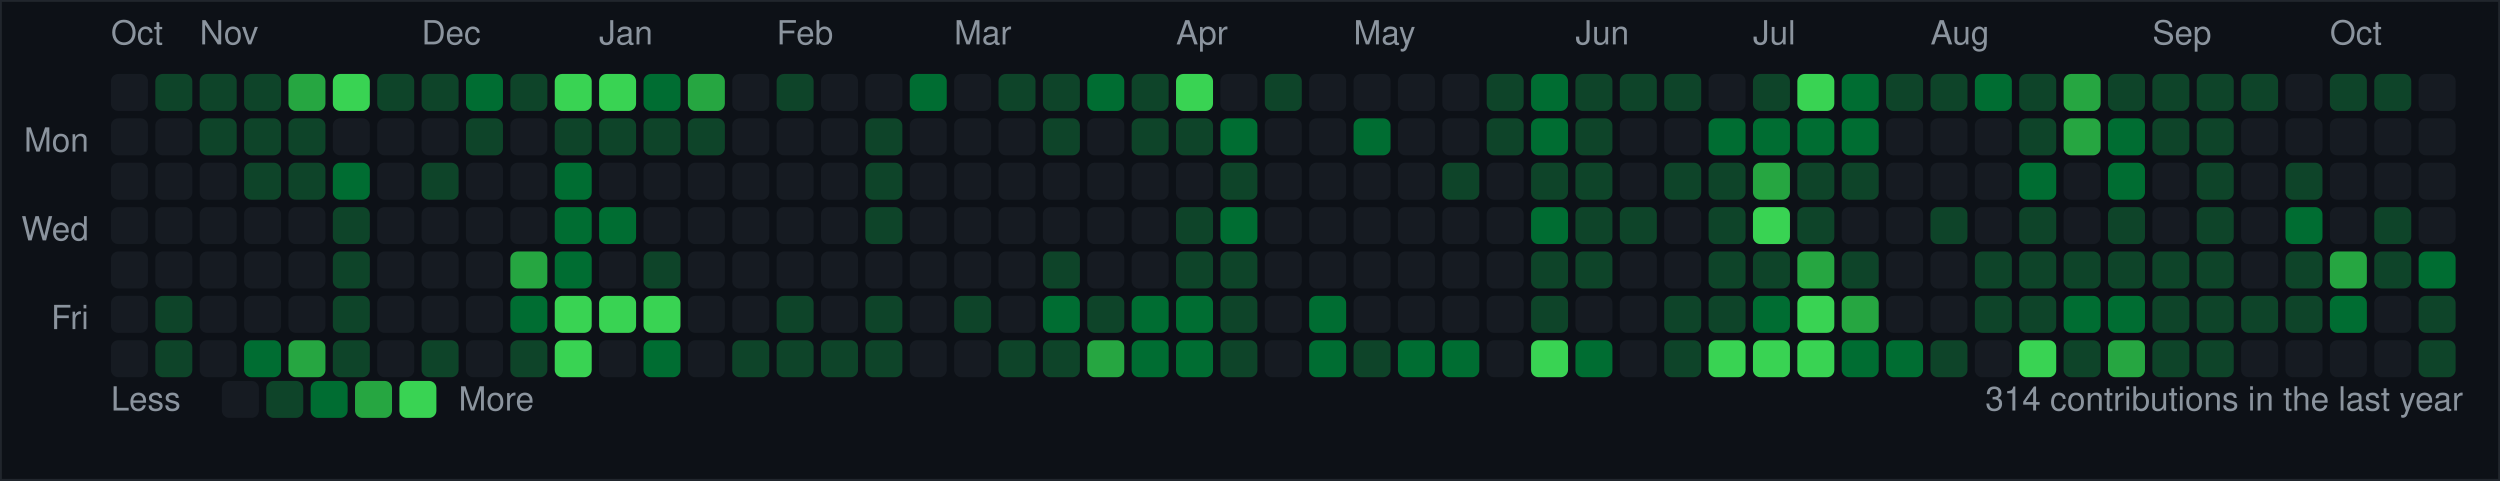
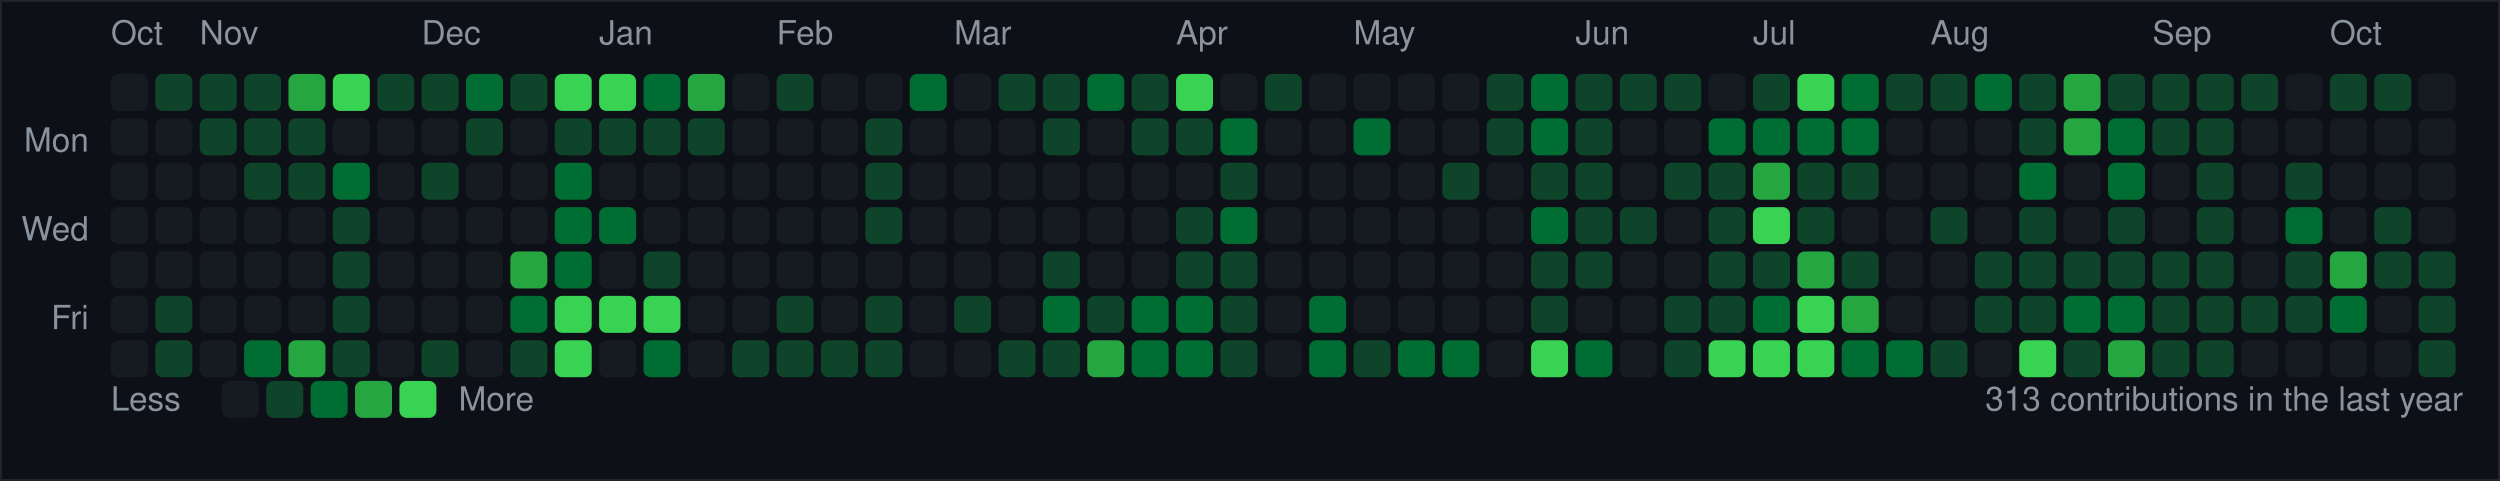
<svg xmlns="http://www.w3.org/2000/svg" width="676" height="130" viewBox="0 0 676 130" role="img" aria-label="cgycorey contribution graph">
  <rect width="676" height="130" fill="#0d1117" />
  <text x="24" y="41" font-size="9" text-anchor="end" fill="#8b949e" font-family="-apple-system,BlinkMacSystemFont,Segoe UI,Helvetica,Arial,sans-serif">Mon</text>
  <text x="24" y="65" font-size="9" text-anchor="end" fill="#8b949e" font-family="-apple-system,BlinkMacSystemFont,Segoe UI,Helvetica,Arial,sans-serif">Wed</text>
  <text x="24" y="89" font-size="9" text-anchor="end" fill="#8b949e" font-family="-apple-system,BlinkMacSystemFont,Segoe UI,Helvetica,Arial,sans-serif">Fri</text>
  <rect x="30" y="20" width="10" height="10" rx="2" fill="#161b22" />
  <rect x="30" y="32" width="10" height="10" rx="2" fill="#161b22" />
  <rect x="30" y="44" width="10" height="10" rx="2" fill="#161b22" />
  <rect x="30" y="56" width="10" height="10" rx="2" fill="#161b22" />
  <rect x="30" y="68" width="10" height="10" rx="2" fill="#161b22" />
  <rect x="30" y="80" width="10" height="10" rx="2" fill="#161b22" />
  <rect x="30" y="92" width="10" height="10" rx="2" fill="#161b22" />
  <rect x="42" y="20" width="10" height="10" rx="2" fill="#0e4429" />
  <rect x="42" y="32" width="10" height="10" rx="2" fill="#161b22" />
  <rect x="42" y="44" width="10" height="10" rx="2" fill="#161b22" />
  <rect x="42" y="56" width="10" height="10" rx="2" fill="#161b22" />
  <rect x="42" y="68" width="10" height="10" rx="2" fill="#161b22" />
  <rect x="42" y="80" width="10" height="10" rx="2" fill="#0e4429" />
  <rect x="42" y="92" width="10" height="10" rx="2" fill="#0e4429" />
  <rect x="54" y="20" width="10" height="10" rx="2" fill="#0e4429" />
  <rect x="54" y="32" width="10" height="10" rx="2" fill="#0e4429" />
  <rect x="54" y="44" width="10" height="10" rx="2" fill="#161b22" />
  <rect x="54" y="56" width="10" height="10" rx="2" fill="#161b22" />
  <rect x="54" y="68" width="10" height="10" rx="2" fill="#161b22" />
  <rect x="54" y="80" width="10" height="10" rx="2" fill="#161b22" />
  <rect x="54" y="92" width="10" height="10" rx="2" fill="#161b22" />
  <rect x="66" y="20" width="10" height="10" rx="2" fill="#0e4429" />
  <rect x="66" y="32" width="10" height="10" rx="2" fill="#0e4429" />
  <rect x="66" y="44" width="10" height="10" rx="2" fill="#0e4429" />
  <rect x="66" y="56" width="10" height="10" rx="2" fill="#161b22" />
  <rect x="66" y="68" width="10" height="10" rx="2" fill="#161b22" />
  <rect x="66" y="80" width="10" height="10" rx="2" fill="#161b22" />
  <rect x="66" y="92" width="10" height="10" rx="2" fill="#006d32" />
  <rect x="78" y="20" width="10" height="10" rx="2" fill="#26a641" />
  <rect x="78" y="32" width="10" height="10" rx="2" fill="#0e4429" />
  <rect x="78" y="44" width="10" height="10" rx="2" fill="#0e4429" />
  <rect x="78" y="56" width="10" height="10" rx="2" fill="#161b22" />
  <rect x="78" y="68" width="10" height="10" rx="2" fill="#161b22" />
  <rect x="78" y="80" width="10" height="10" rx="2" fill="#161b22" />
  <rect x="78" y="92" width="10" height="10" rx="2" fill="#26a641" />
  <rect x="90" y="20" width="10" height="10" rx="2" fill="#39d353" />
  <rect x="90" y="32" width="10" height="10" rx="2" fill="#161b22" />
  <rect x="90" y="44" width="10" height="10" rx="2" fill="#006d32" />
  <rect x="90" y="56" width="10" height="10" rx="2" fill="#0e4429" />
  <rect x="90" y="68" width="10" height="10" rx="2" fill="#0e4429" />
  <rect x="90" y="80" width="10" height="10" rx="2" fill="#0e4429" />
  <rect x="90" y="92" width="10" height="10" rx="2" fill="#0e4429" />
  <rect x="102" y="20" width="10" height="10" rx="2" fill="#0e4429" />
  <rect x="102" y="32" width="10" height="10" rx="2" fill="#161b22" />
  <rect x="102" y="44" width="10" height="10" rx="2" fill="#161b22" />
  <rect x="102" y="56" width="10" height="10" rx="2" fill="#161b22" />
  <rect x="102" y="68" width="10" height="10" rx="2" fill="#161b22" />
  <rect x="102" y="80" width="10" height="10" rx="2" fill="#161b22" />
  <rect x="102" y="92" width="10" height="10" rx="2" fill="#161b22" />
  <rect x="114" y="20" width="10" height="10" rx="2" fill="#0e4429" />
  <rect x="114" y="32" width="10" height="10" rx="2" fill="#161b22" />
  <rect x="114" y="44" width="10" height="10" rx="2" fill="#0e4429" />
  <rect x="114" y="56" width="10" height="10" rx="2" fill="#161b22" />
  <rect x="114" y="68" width="10" height="10" rx="2" fill="#161b22" />
  <rect x="114" y="80" width="10" height="10" rx="2" fill="#161b22" />
  <rect x="114" y="92" width="10" height="10" rx="2" fill="#0e4429" />
  <rect x="126" y="20" width="10" height="10" rx="2" fill="#006d32" />
  <rect x="126" y="32" width="10" height="10" rx="2" fill="#0e4429" />
  <rect x="126" y="44" width="10" height="10" rx="2" fill="#161b22" />
  <rect x="126" y="56" width="10" height="10" rx="2" fill="#161b22" />
  <rect x="126" y="68" width="10" height="10" rx="2" fill="#161b22" />
  <rect x="126" y="80" width="10" height="10" rx="2" fill="#161b22" />
  <rect x="126" y="92" width="10" height="10" rx="2" fill="#161b22" />
  <rect x="138" y="20" width="10" height="10" rx="2" fill="#0e4429" />
  <rect x="138" y="32" width="10" height="10" rx="2" fill="#161b22" />
  <rect x="138" y="44" width="10" height="10" rx="2" fill="#161b22" />
  <rect x="138" y="56" width="10" height="10" rx="2" fill="#161b22" />
  <rect x="138" y="68" width="10" height="10" rx="2" fill="#26a641" />
  <rect x="138" y="80" width="10" height="10" rx="2" fill="#006d32" />
  <rect x="138" y="92" width="10" height="10" rx="2" fill="#0e4429" />
  <rect x="150" y="20" width="10" height="10" rx="2" fill="#39d353" />
  <rect x="150" y="32" width="10" height="10" rx="2" fill="#0e4429" />
  <rect x="150" y="44" width="10" height="10" rx="2" fill="#006d32" />
  <rect x="150" y="56" width="10" height="10" rx="2" fill="#006d32" />
  <rect x="150" y="68" width="10" height="10" rx="2" fill="#006d32" />
  <rect x="150" y="80" width="10" height="10" rx="2" fill="#39d353" />
  <rect x="150" y="92" width="10" height="10" rx="2" fill="#39d353" />
  <rect x="162" y="20" width="10" height="10" rx="2" fill="#39d353" />
  <rect x="162" y="32" width="10" height="10" rx="2" fill="#0e4429" />
  <rect x="162" y="44" width="10" height="10" rx="2" fill="#161b22" />
  <rect x="162" y="56" width="10" height="10" rx="2" fill="#006d32" />
  <rect x="162" y="68" width="10" height="10" rx="2" fill="#161b22" />
  <rect x="162" y="80" width="10" height="10" rx="2" fill="#39d353" />
  <rect x="162" y="92" width="10" height="10" rx="2" fill="#161b22" />
  <rect x="174" y="20" width="10" height="10" rx="2" fill="#006d32" />
  <rect x="174" y="32" width="10" height="10" rx="2" fill="#0e4429" />
  <rect x="174" y="44" width="10" height="10" rx="2" fill="#161b22" />
  <rect x="174" y="56" width="10" height="10" rx="2" fill="#161b22" />
  <rect x="174" y="68" width="10" height="10" rx="2" fill="#0e4429" />
  <rect x="174" y="80" width="10" height="10" rx="2" fill="#39d353" />
  <rect x="174" y="92" width="10" height="10" rx="2" fill="#006d32" />
  <rect x="186" y="20" width="10" height="10" rx="2" fill="#26a641" />
  <rect x="186" y="32" width="10" height="10" rx="2" fill="#0e4429" />
  <rect x="186" y="44" width="10" height="10" rx="2" fill="#161b22" />
  <rect x="186" y="56" width="10" height="10" rx="2" fill="#161b22" />
  <rect x="186" y="68" width="10" height="10" rx="2" fill="#161b22" />
  <rect x="186" y="80" width="10" height="10" rx="2" fill="#161b22" />
  <rect x="186" y="92" width="10" height="10" rx="2" fill="#161b22" />
  <rect x="198" y="20" width="10" height="10" rx="2" fill="#161b22" />
  <rect x="198" y="32" width="10" height="10" rx="2" fill="#161b22" />
  <rect x="198" y="44" width="10" height="10" rx="2" fill="#161b22" />
  <rect x="198" y="56" width="10" height="10" rx="2" fill="#161b22" />
  <rect x="198" y="68" width="10" height="10" rx="2" fill="#161b22" />
  <rect x="198" y="80" width="10" height="10" rx="2" fill="#161b22" />
  <rect x="198" y="92" width="10" height="10" rx="2" fill="#0e4429" />
  <rect x="210" y="20" width="10" height="10" rx="2" fill="#0e4429" />
  <rect x="210" y="32" width="10" height="10" rx="2" fill="#161b22" />
  <rect x="210" y="44" width="10" height="10" rx="2" fill="#161b22" />
  <rect x="210" y="56" width="10" height="10" rx="2" fill="#161b22" />
  <rect x="210" y="68" width="10" height="10" rx="2" fill="#161b22" />
  <rect x="210" y="80" width="10" height="10" rx="2" fill="#0e4429" />
  <rect x="210" y="92" width="10" height="10" rx="2" fill="#0e4429" />
  <rect x="222" y="20" width="10" height="10" rx="2" fill="#161b22" />
  <rect x="222" y="32" width="10" height="10" rx="2" fill="#161b22" />
  <rect x="222" y="44" width="10" height="10" rx="2" fill="#161b22" />
  <rect x="222" y="56" width="10" height="10" rx="2" fill="#161b22" />
  <rect x="222" y="68" width="10" height="10" rx="2" fill="#161b22" />
  <rect x="222" y="80" width="10" height="10" rx="2" fill="#161b22" />
  <rect x="222" y="92" width="10" height="10" rx="2" fill="#0e4429" />
  <rect x="234" y="20" width="10" height="10" rx="2" fill="#161b22" />
  <rect x="234" y="32" width="10" height="10" rx="2" fill="#0e4429" />
  <rect x="234" y="44" width="10" height="10" rx="2" fill="#0e4429" />
  <rect x="234" y="56" width="10" height="10" rx="2" fill="#0e4429" />
  <rect x="234" y="68" width="10" height="10" rx="2" fill="#161b22" />
  <rect x="234" y="80" width="10" height="10" rx="2" fill="#0e4429" />
  <rect x="234" y="92" width="10" height="10" rx="2" fill="#0e4429" />
  <rect x="246" y="20" width="10" height="10" rx="2" fill="#006d32" />
  <rect x="246" y="32" width="10" height="10" rx="2" fill="#161b22" />
  <rect x="246" y="44" width="10" height="10" rx="2" fill="#161b22" />
  <rect x="246" y="56" width="10" height="10" rx="2" fill="#161b22" />
  <rect x="246" y="68" width="10" height="10" rx="2" fill="#161b22" />
  <rect x="246" y="80" width="10" height="10" rx="2" fill="#161b22" />
  <rect x="246" y="92" width="10" height="10" rx="2" fill="#161b22" />
  <rect x="258" y="20" width="10" height="10" rx="2" fill="#161b22" />
  <rect x="258" y="32" width="10" height="10" rx="2" fill="#161b22" />
  <rect x="258" y="44" width="10" height="10" rx="2" fill="#161b22" />
  <rect x="258" y="56" width="10" height="10" rx="2" fill="#161b22" />
  <rect x="258" y="68" width="10" height="10" rx="2" fill="#161b22" />
  <rect x="258" y="80" width="10" height="10" rx="2" fill="#0e4429" />
  <rect x="258" y="92" width="10" height="10" rx="2" fill="#161b22" />
  <rect x="270" y="20" width="10" height="10" rx="2" fill="#0e4429" />
  <rect x="270" y="32" width="10" height="10" rx="2" fill="#161b22" />
  <rect x="270" y="44" width="10" height="10" rx="2" fill="#161b22" />
  <rect x="270" y="56" width="10" height="10" rx="2" fill="#161b22" />
  <rect x="270" y="68" width="10" height="10" rx="2" fill="#161b22" />
  <rect x="270" y="80" width="10" height="10" rx="2" fill="#161b22" />
  <rect x="270" y="92" width="10" height="10" rx="2" fill="#0e4429" />
  <rect x="282" y="20" width="10" height="10" rx="2" fill="#0e4429" />
  <rect x="282" y="32" width="10" height="10" rx="2" fill="#0e4429" />
  <rect x="282" y="44" width="10" height="10" rx="2" fill="#161b22" />
  <rect x="282" y="56" width="10" height="10" rx="2" fill="#161b22" />
  <rect x="282" y="68" width="10" height="10" rx="2" fill="#0e4429" />
  <rect x="282" y="80" width="10" height="10" rx="2" fill="#006d32" />
  <rect x="282" y="92" width="10" height="10" rx="2" fill="#0e4429" />
  <rect x="294" y="20" width="10" height="10" rx="2" fill="#006d32" />
  <rect x="294" y="32" width="10" height="10" rx="2" fill="#161b22" />
  <rect x="294" y="44" width="10" height="10" rx="2" fill="#161b22" />
  <rect x="294" y="56" width="10" height="10" rx="2" fill="#161b22" />
  <rect x="294" y="68" width="10" height="10" rx="2" fill="#161b22" />
  <rect x="294" y="80" width="10" height="10" rx="2" fill="#0e4429" />
  <rect x="294" y="92" width="10" height="10" rx="2" fill="#26a641" />
  <rect x="306" y="20" width="10" height="10" rx="2" fill="#0e4429" />
  <rect x="306" y="32" width="10" height="10" rx="2" fill="#0e4429" />
  <rect x="306" y="44" width="10" height="10" rx="2" fill="#161b22" />
  <rect x="306" y="56" width="10" height="10" rx="2" fill="#161b22" />
  <rect x="306" y="68" width="10" height="10" rx="2" fill="#161b22" />
  <rect x="306" y="80" width="10" height="10" rx="2" fill="#006d32" />
  <rect x="306" y="92" width="10" height="10" rx="2" fill="#006d32" />
  <rect x="318" y="20" width="10" height="10" rx="2" fill="#39d353" />
  <rect x="318" y="32" width="10" height="10" rx="2" fill="#0e4429" />
  <rect x="318" y="44" width="10" height="10" rx="2" fill="#161b22" />
  <rect x="318" y="56" width="10" height="10" rx="2" fill="#0e4429" />
  <rect x="318" y="68" width="10" height="10" rx="2" fill="#0e4429" />
  <rect x="318" y="80" width="10" height="10" rx="2" fill="#006d32" />
  <rect x="318" y="92" width="10" height="10" rx="2" fill="#006d32" />
  <rect x="330" y="20" width="10" height="10" rx="2" fill="#161b22" />
  <rect x="330" y="32" width="10" height="10" rx="2" fill="#006d32" />
  <rect x="330" y="44" width="10" height="10" rx="2" fill="#0e4429" />
  <rect x="330" y="56" width="10" height="10" rx="2" fill="#006d32" />
  <rect x="330" y="68" width="10" height="10" rx="2" fill="#0e4429" />
  <rect x="330" y="80" width="10" height="10" rx="2" fill="#0e4429" />
  <rect x="330" y="92" width="10" height="10" rx="2" fill="#0e4429" />
  <rect x="342" y="20" width="10" height="10" rx="2" fill="#0e4429" />
  <rect x="342" y="32" width="10" height="10" rx="2" fill="#161b22" />
  <rect x="342" y="44" width="10" height="10" rx="2" fill="#161b22" />
  <rect x="342" y="56" width="10" height="10" rx="2" fill="#161b22" />
  <rect x="342" y="68" width="10" height="10" rx="2" fill="#161b22" />
  <rect x="342" y="80" width="10" height="10" rx="2" fill="#161b22" />
  <rect x="342" y="92" width="10" height="10" rx="2" fill="#161b22" />
  <rect x="354" y="20" width="10" height="10" rx="2" fill="#161b22" />
  <rect x="354" y="32" width="10" height="10" rx="2" fill="#161b22" />
  <rect x="354" y="44" width="10" height="10" rx="2" fill="#161b22" />
  <rect x="354" y="56" width="10" height="10" rx="2" fill="#161b22" />
  <rect x="354" y="68" width="10" height="10" rx="2" fill="#161b22" />
  <rect x="354" y="80" width="10" height="10" rx="2" fill="#006d32" />
  <rect x="354" y="92" width="10" height="10" rx="2" fill="#006d32" />
  <rect x="366" y="20" width="10" height="10" rx="2" fill="#161b22" />
  <rect x="366" y="32" width="10" height="10" rx="2" fill="#006d32" />
  <rect x="366" y="44" width="10" height="10" rx="2" fill="#161b22" />
  <rect x="366" y="56" width="10" height="10" rx="2" fill="#161b22" />
  <rect x="366" y="68" width="10" height="10" rx="2" fill="#161b22" />
  <rect x="366" y="80" width="10" height="10" rx="2" fill="#161b22" />
  <rect x="366" y="92" width="10" height="10" rx="2" fill="#0e4429" />
  <rect x="378" y="20" width="10" height="10" rx="2" fill="#161b22" />
  <rect x="378" y="32" width="10" height="10" rx="2" fill="#161b22" />
  <rect x="378" y="44" width="10" height="10" rx="2" fill="#161b22" />
  <rect x="378" y="56" width="10" height="10" rx="2" fill="#161b22" />
  <rect x="378" y="68" width="10" height="10" rx="2" fill="#161b22" />
  <rect x="378" y="80" width="10" height="10" rx="2" fill="#161b22" />
  <rect x="378" y="92" width="10" height="10" rx="2" fill="#006d32" />
  <rect x="390" y="20" width="10" height="10" rx="2" fill="#161b22" />
  <rect x="390" y="32" width="10" height="10" rx="2" fill="#161b22" />
  <rect x="390" y="44" width="10" height="10" rx="2" fill="#0e4429" />
  <rect x="390" y="56" width="10" height="10" rx="2" fill="#161b22" />
  <rect x="390" y="68" width="10" height="10" rx="2" fill="#161b22" />
  <rect x="390" y="80" width="10" height="10" rx="2" fill="#161b22" />
  <rect x="390" y="92" width="10" height="10" rx="2" fill="#006d32" />
  <rect x="402" y="20" width="10" height="10" rx="2" fill="#0e4429" />
  <rect x="402" y="32" width="10" height="10" rx="2" fill="#0e4429" />
  <rect x="402" y="44" width="10" height="10" rx="2" fill="#161b22" />
  <rect x="402" y="56" width="10" height="10" rx="2" fill="#161b22" />
  <rect x="402" y="68" width="10" height="10" rx="2" fill="#161b22" />
  <rect x="402" y="80" width="10" height="10" rx="2" fill="#161b22" />
  <rect x="402" y="92" width="10" height="10" rx="2" fill="#161b22" />
  <rect x="414" y="20" width="10" height="10" rx="2" fill="#006d32" />
  <rect x="414" y="32" width="10" height="10" rx="2" fill="#006d32" />
  <rect x="414" y="44" width="10" height="10" rx="2" fill="#0e4429" />
  <rect x="414" y="56" width="10" height="10" rx="2" fill="#006d32" />
  <rect x="414" y="68" width="10" height="10" rx="2" fill="#0e4429" />
  <rect x="414" y="80" width="10" height="10" rx="2" fill="#0e4429" />
  <rect x="414" y="92" width="10" height="10" rx="2" fill="#39d353" />
  <rect x="426" y="20" width="10" height="10" rx="2" fill="#0e4429" />
  <rect x="426" y="32" width="10" height="10" rx="2" fill="#0e4429" />
  <rect x="426" y="44" width="10" height="10" rx="2" fill="#0e4429" />
  <rect x="426" y="56" width="10" height="10" rx="2" fill="#0e4429" />
  <rect x="426" y="68" width="10" height="10" rx="2" fill="#0e4429" />
  <rect x="426" y="80" width="10" height="10" rx="2" fill="#161b22" />
  <rect x="426" y="92" width="10" height="10" rx="2" fill="#006d32" />
  <rect x="438" y="20" width="10" height="10" rx="2" fill="#0e4429" />
  <rect x="438" y="32" width="10" height="10" rx="2" fill="#161b22" />
  <rect x="438" y="44" width="10" height="10" rx="2" fill="#161b22" />
  <rect x="438" y="56" width="10" height="10" rx="2" fill="#0e4429" />
  <rect x="438" y="68" width="10" height="10" rx="2" fill="#161b22" />
  <rect x="438" y="80" width="10" height="10" rx="2" fill="#161b22" />
  <rect x="438" y="92" width="10" height="10" rx="2" fill="#161b22" />
  <rect x="450" y="20" width="10" height="10" rx="2" fill="#0e4429" />
  <rect x="450" y="32" width="10" height="10" rx="2" fill="#161b22" />
  <rect x="450" y="44" width="10" height="10" rx="2" fill="#0e4429" />
  <rect x="450" y="56" width="10" height="10" rx="2" fill="#161b22" />
  <rect x="450" y="68" width="10" height="10" rx="2" fill="#161b22" />
  <rect x="450" y="80" width="10" height="10" rx="2" fill="#0e4429" />
  <rect x="450" y="92" width="10" height="10" rx="2" fill="#0e4429" />
  <rect x="462" y="20" width="10" height="10" rx="2" fill="#161b22" />
  <rect x="462" y="32" width="10" height="10" rx="2" fill="#006d32" />
  <rect x="462" y="44" width="10" height="10" rx="2" fill="#0e4429" />
  <rect x="462" y="56" width="10" height="10" rx="2" fill="#0e4429" />
  <rect x="462" y="68" width="10" height="10" rx="2" fill="#0e4429" />
  <rect x="462" y="80" width="10" height="10" rx="2" fill="#0e4429" />
  <rect x="462" y="92" width="10" height="10" rx="2" fill="#39d353" />
  <rect x="474" y="20" width="10" height="10" rx="2" fill="#0e4429" />
  <rect x="474" y="32" width="10" height="10" rx="2" fill="#006d32" />
  <rect x="474" y="44" width="10" height="10" rx="2" fill="#26a641" />
  <rect x="474" y="56" width="10" height="10" rx="2" fill="#39d353" />
  <rect x="474" y="68" width="10" height="10" rx="2" fill="#0e4429" />
  <rect x="474" y="80" width="10" height="10" rx="2" fill="#006d32" />
  <rect x="474" y="92" width="10" height="10" rx="2" fill="#39d353" />
  <rect x="486" y="20" width="10" height="10" rx="2" fill="#39d353" />
  <rect x="486" y="32" width="10" height="10" rx="2" fill="#006d32" />
  <rect x="486" y="44" width="10" height="10" rx="2" fill="#0e4429" />
  <rect x="486" y="56" width="10" height="10" rx="2" fill="#0e4429" />
  <rect x="486" y="68" width="10" height="10" rx="2" fill="#26a641" />
  <rect x="486" y="80" width="10" height="10" rx="2" fill="#39d353" />
  <rect x="486" y="92" width="10" height="10" rx="2" fill="#39d353" />
  <rect x="498" y="20" width="10" height="10" rx="2" fill="#006d32" />
  <rect x="498" y="32" width="10" height="10" rx="2" fill="#006d32" />
  <rect x="498" y="44" width="10" height="10" rx="2" fill="#0e4429" />
  <rect x="498" y="56" width="10" height="10" rx="2" fill="#161b22" />
  <rect x="498" y="68" width="10" height="10" rx="2" fill="#0e4429" />
  <rect x="498" y="80" width="10" height="10" rx="2" fill="#26a641" />
  <rect x="498" y="92" width="10" height="10" rx="2" fill="#006d32" />
  <rect x="510" y="20" width="10" height="10" rx="2" fill="#0e4429" />
  <rect x="510" y="32" width="10" height="10" rx="2" fill="#161b22" />
  <rect x="510" y="44" width="10" height="10" rx="2" fill="#161b22" />
  <rect x="510" y="56" width="10" height="10" rx="2" fill="#161b22" />
  <rect x="510" y="68" width="10" height="10" rx="2" fill="#161b22" />
  <rect x="510" y="80" width="10" height="10" rx="2" fill="#161b22" />
  <rect x="510" y="92" width="10" height="10" rx="2" fill="#006d32" />
  <rect x="522" y="20" width="10" height="10" rx="2" fill="#0e4429" />
  <rect x="522" y="32" width="10" height="10" rx="2" fill="#161b22" />
  <rect x="522" y="44" width="10" height="10" rx="2" fill="#161b22" />
  <rect x="522" y="56" width="10" height="10" rx="2" fill="#0e4429" />
  <rect x="522" y="68" width="10" height="10" rx="2" fill="#161b22" />
  <rect x="522" y="80" width="10" height="10" rx="2" fill="#161b22" />
  <rect x="522" y="92" width="10" height="10" rx="2" fill="#0e4429" />
  <rect x="534" y="20" width="10" height="10" rx="2" fill="#006d32" />
  <rect x="534" y="32" width="10" height="10" rx="2" fill="#161b22" />
  <rect x="534" y="44" width="10" height="10" rx="2" fill="#161b22" />
  <rect x="534" y="56" width="10" height="10" rx="2" fill="#161b22" />
  <rect x="534" y="68" width="10" height="10" rx="2" fill="#0e4429" />
  <rect x="534" y="80" width="10" height="10" rx="2" fill="#0e4429" />
  <rect x="534" y="92" width="10" height="10" rx="2" fill="#161b22" />
  <rect x="546" y="20" width="10" height="10" rx="2" fill="#0e4429" />
  <rect x="546" y="32" width="10" height="10" rx="2" fill="#0e4429" />
  <rect x="546" y="44" width="10" height="10" rx="2" fill="#006d32" />
  <rect x="546" y="56" width="10" height="10" rx="2" fill="#0e4429" />
  <rect x="546" y="68" width="10" height="10" rx="2" fill="#0e4429" />
  <rect x="546" y="80" width="10" height="10" rx="2" fill="#0e4429" />
  <rect x="546" y="92" width="10" height="10" rx="2" fill="#39d353" />
  <rect x="558" y="20" width="10" height="10" rx="2" fill="#26a641" />
  <rect x="558" y="32" width="10" height="10" rx="2" fill="#26a641" />
  <rect x="558" y="44" width="10" height="10" rx="2" fill="#161b22" />
  <rect x="558" y="56" width="10" height="10" rx="2" fill="#161b22" />
  <rect x="558" y="68" width="10" height="10" rx="2" fill="#0e4429" />
  <rect x="558" y="80" width="10" height="10" rx="2" fill="#006d32" />
  <rect x="558" y="92" width="10" height="10" rx="2" fill="#0e4429" />
  <rect x="570" y="20" width="10" height="10" rx="2" fill="#0e4429" />
  <rect x="570" y="32" width="10" height="10" rx="2" fill="#006d32" />
  <rect x="570" y="44" width="10" height="10" rx="2" fill="#006d32" />
  <rect x="570" y="56" width="10" height="10" rx="2" fill="#0e4429" />
  <rect x="570" y="68" width="10" height="10" rx="2" fill="#0e4429" />
  <rect x="570" y="80" width="10" height="10" rx="2" fill="#006d32" />
  <rect x="570" y="92" width="10" height="10" rx="2" fill="#26a641" />
  <rect x="582" y="20" width="10" height="10" rx="2" fill="#0e4429" />
  <rect x="582" y="32" width="10" height="10" rx="2" fill="#0e4429" />
  <rect x="582" y="44" width="10" height="10" rx="2" fill="#161b22" />
  <rect x="582" y="56" width="10" height="10" rx="2" fill="#161b22" />
  <rect x="582" y="68" width="10" height="10" rx="2" fill="#0e4429" />
  <rect x="582" y="80" width="10" height="10" rx="2" fill="#0e4429" />
  <rect x="582" y="92" width="10" height="10" rx="2" fill="#0e4429" />
  <rect x="594" y="20" width="10" height="10" rx="2" fill="#0e4429" />
  <rect x="594" y="32" width="10" height="10" rx="2" fill="#0e4429" />
  <rect x="594" y="44" width="10" height="10" rx="2" fill="#0e4429" />
  <rect x="594" y="56" width="10" height="10" rx="2" fill="#0e4429" />
  <rect x="594" y="68" width="10" height="10" rx="2" fill="#0e4429" />
  <rect x="594" y="80" width="10" height="10" rx="2" fill="#0e4429" />
  <rect x="594" y="92" width="10" height="10" rx="2" fill="#0e4429" />
  <rect x="606" y="20" width="10" height="10" rx="2" fill="#0e4429" />
  <rect x="606" y="32" width="10" height="10" rx="2" fill="#161b22" />
  <rect x="606" y="44" width="10" height="10" rx="2" fill="#161b22" />
  <rect x="606" y="56" width="10" height="10" rx="2" fill="#161b22" />
  <rect x="606" y="68" width="10" height="10" rx="2" fill="#161b22" />
  <rect x="606" y="80" width="10" height="10" rx="2" fill="#0e4429" />
  <rect x="606" y="92" width="10" height="10" rx="2" fill="#161b22" />
  <rect x="618" y="20" width="10" height="10" rx="2" fill="#161b22" />
  <rect x="618" y="32" width="10" height="10" rx="2" fill="#161b22" />
  <rect x="618" y="44" width="10" height="10" rx="2" fill="#0e4429" />
  <rect x="618" y="56" width="10" height="10" rx="2" fill="#006d32" />
  <rect x="618" y="68" width="10" height="10" rx="2" fill="#0e4429" />
  <rect x="618" y="80" width="10" height="10" rx="2" fill="#0e4429" />
  <rect x="618" y="92" width="10" height="10" rx="2" fill="#161b22" />
  <rect x="630" y="20" width="10" height="10" rx="2" fill="#0e4429" />
  <rect x="630" y="32" width="10" height="10" rx="2" fill="#161b22" />
  <rect x="630" y="44" width="10" height="10" rx="2" fill="#161b22" />
  <rect x="630" y="56" width="10" height="10" rx="2" fill="#161b22" />
  <rect x="630" y="68" width="10" height="10" rx="2" fill="#26a641" />
  <rect x="630" y="80" width="10" height="10" rx="2" fill="#006d32" />
  <rect x="630" y="92" width="10" height="10" rx="2" fill="#161b22" />
  <rect x="642" y="20" width="10" height="10" rx="2" fill="#0e4429" />
  <rect x="642" y="32" width="10" height="10" rx="2" fill="#161b22" />
  <rect x="642" y="44" width="10" height="10" rx="2" fill="#161b22" />
  <rect x="642" y="56" width="10" height="10" rx="2" fill="#0e4429" />
  <rect x="642" y="68" width="10" height="10" rx="2" fill="#0e4429" />
  <rect x="642" y="80" width="10" height="10" rx="2" fill="#161b22" />
  <rect x="642" y="92" width="10" height="10" rx="2" fill="#161b22" />
  <rect x="654" y="20" width="10" height="10" rx="2" fill="#161b22" />
  <rect x="654" y="32" width="10" height="10" rx="2" fill="#161b22" />
  <rect x="654" y="44" width="10" height="10" rx="2" fill="#161b22" />
  <rect x="654" y="56" width="10" height="10" rx="2" fill="#161b22" />
-   <rect x="654" y="68" width="10" height="10" rx="2" fill="#006d32" />
+   <rect x="654" y="68" width="10" height="10" rx="2" fill="#0e4429" />
  <rect x="654" y="80" width="10" height="10" rx="2" fill="#0e4429" />
  <rect x="654" y="92" width="10" height="10" rx="2" fill="#0e4429" />
  <text x="30" y="111" font-size="9" fill="#8b949e" font-family="-apple-system,BlinkMacSystemFont,Segoe UI,Helvetica,Arial,sans-serif">Less</text>
  <rect x="60" y="103" width="10" height="10" rx="2" fill="#161b22" />
  <rect x="72" y="103" width="10" height="10" rx="2" fill="#0e4429" />
  <rect x="84" y="103" width="10" height="10" rx="2" fill="#006d32" />
  <rect x="96" y="103" width="10" height="10" rx="2" fill="#26a641" />
  <rect x="108" y="103" width="10" height="10" rx="2" fill="#39d353" />
  <text x="124" y="111" font-size="9" fill="#8b949e" font-family="-apple-system,BlinkMacSystemFont,Segoe UI,Helvetica,Arial,sans-serif">More</text>
-   <text x="666" y="111" font-size="9" text-anchor="end" fill="#8b949e" font-family="-apple-system,BlinkMacSystemFont,Segoe UI,Helvetica,Arial,sans-serif">314 contributions in the last year</text>
+   <text x="666" y="111" font-size="9" text-anchor="end" fill="#8b949e" font-family="-apple-system,BlinkMacSystemFont,Segoe UI,Helvetica,Arial,sans-serif">313 contributions in the last year</text>
  <rect width="676" height="130" fill="none" stroke="#21262d" stroke-width="1" />
  <text x="30" y="12" font-size="9" fill="#8b949e" font-family="-apple-system,BlinkMacSystemFont,Segoe UI,Helvetica,Arial,sans-serif">Oct</text>
  <text x="54" y="12" font-size="9" fill="#8b949e" font-family="-apple-system,BlinkMacSystemFont,Segoe UI,Helvetica,Arial,sans-serif">Nov</text>
  <text x="114" y="12" font-size="9" fill="#8b949e" font-family="-apple-system,BlinkMacSystemFont,Segoe UI,Helvetica,Arial,sans-serif">Dec</text>
  <text x="162" y="12" font-size="9" fill="#8b949e" font-family="-apple-system,BlinkMacSystemFont,Segoe UI,Helvetica,Arial,sans-serif">Jan</text>
  <text x="210" y="12" font-size="9" fill="#8b949e" font-family="-apple-system,BlinkMacSystemFont,Segoe UI,Helvetica,Arial,sans-serif">Feb</text>
  <text x="258" y="12" font-size="9" fill="#8b949e" font-family="-apple-system,BlinkMacSystemFont,Segoe UI,Helvetica,Arial,sans-serif">Mar</text>
  <text x="318" y="12" font-size="9" fill="#8b949e" font-family="-apple-system,BlinkMacSystemFont,Segoe UI,Helvetica,Arial,sans-serif">Apr</text>
  <text x="366" y="12" font-size="9" fill="#8b949e" font-family="-apple-system,BlinkMacSystemFont,Segoe UI,Helvetica,Arial,sans-serif">May</text>
  <text x="426" y="12" font-size="9" fill="#8b949e" font-family="-apple-system,BlinkMacSystemFont,Segoe UI,Helvetica,Arial,sans-serif">Jun</text>
  <text x="474" y="12" font-size="9" fill="#8b949e" font-family="-apple-system,BlinkMacSystemFont,Segoe UI,Helvetica,Arial,sans-serif">Jul</text>
  <text x="522" y="12" font-size="9" fill="#8b949e" font-family="-apple-system,BlinkMacSystemFont,Segoe UI,Helvetica,Arial,sans-serif">Aug</text>
  <text x="582" y="12" font-size="9" fill="#8b949e" font-family="-apple-system,BlinkMacSystemFont,Segoe UI,Helvetica,Arial,sans-serif">Sep</text>
  <text x="630" y="12" font-size="9" fill="#8b949e" font-family="-apple-system,BlinkMacSystemFont,Segoe UI,Helvetica,Arial,sans-serif">Oct</text>
</svg>
